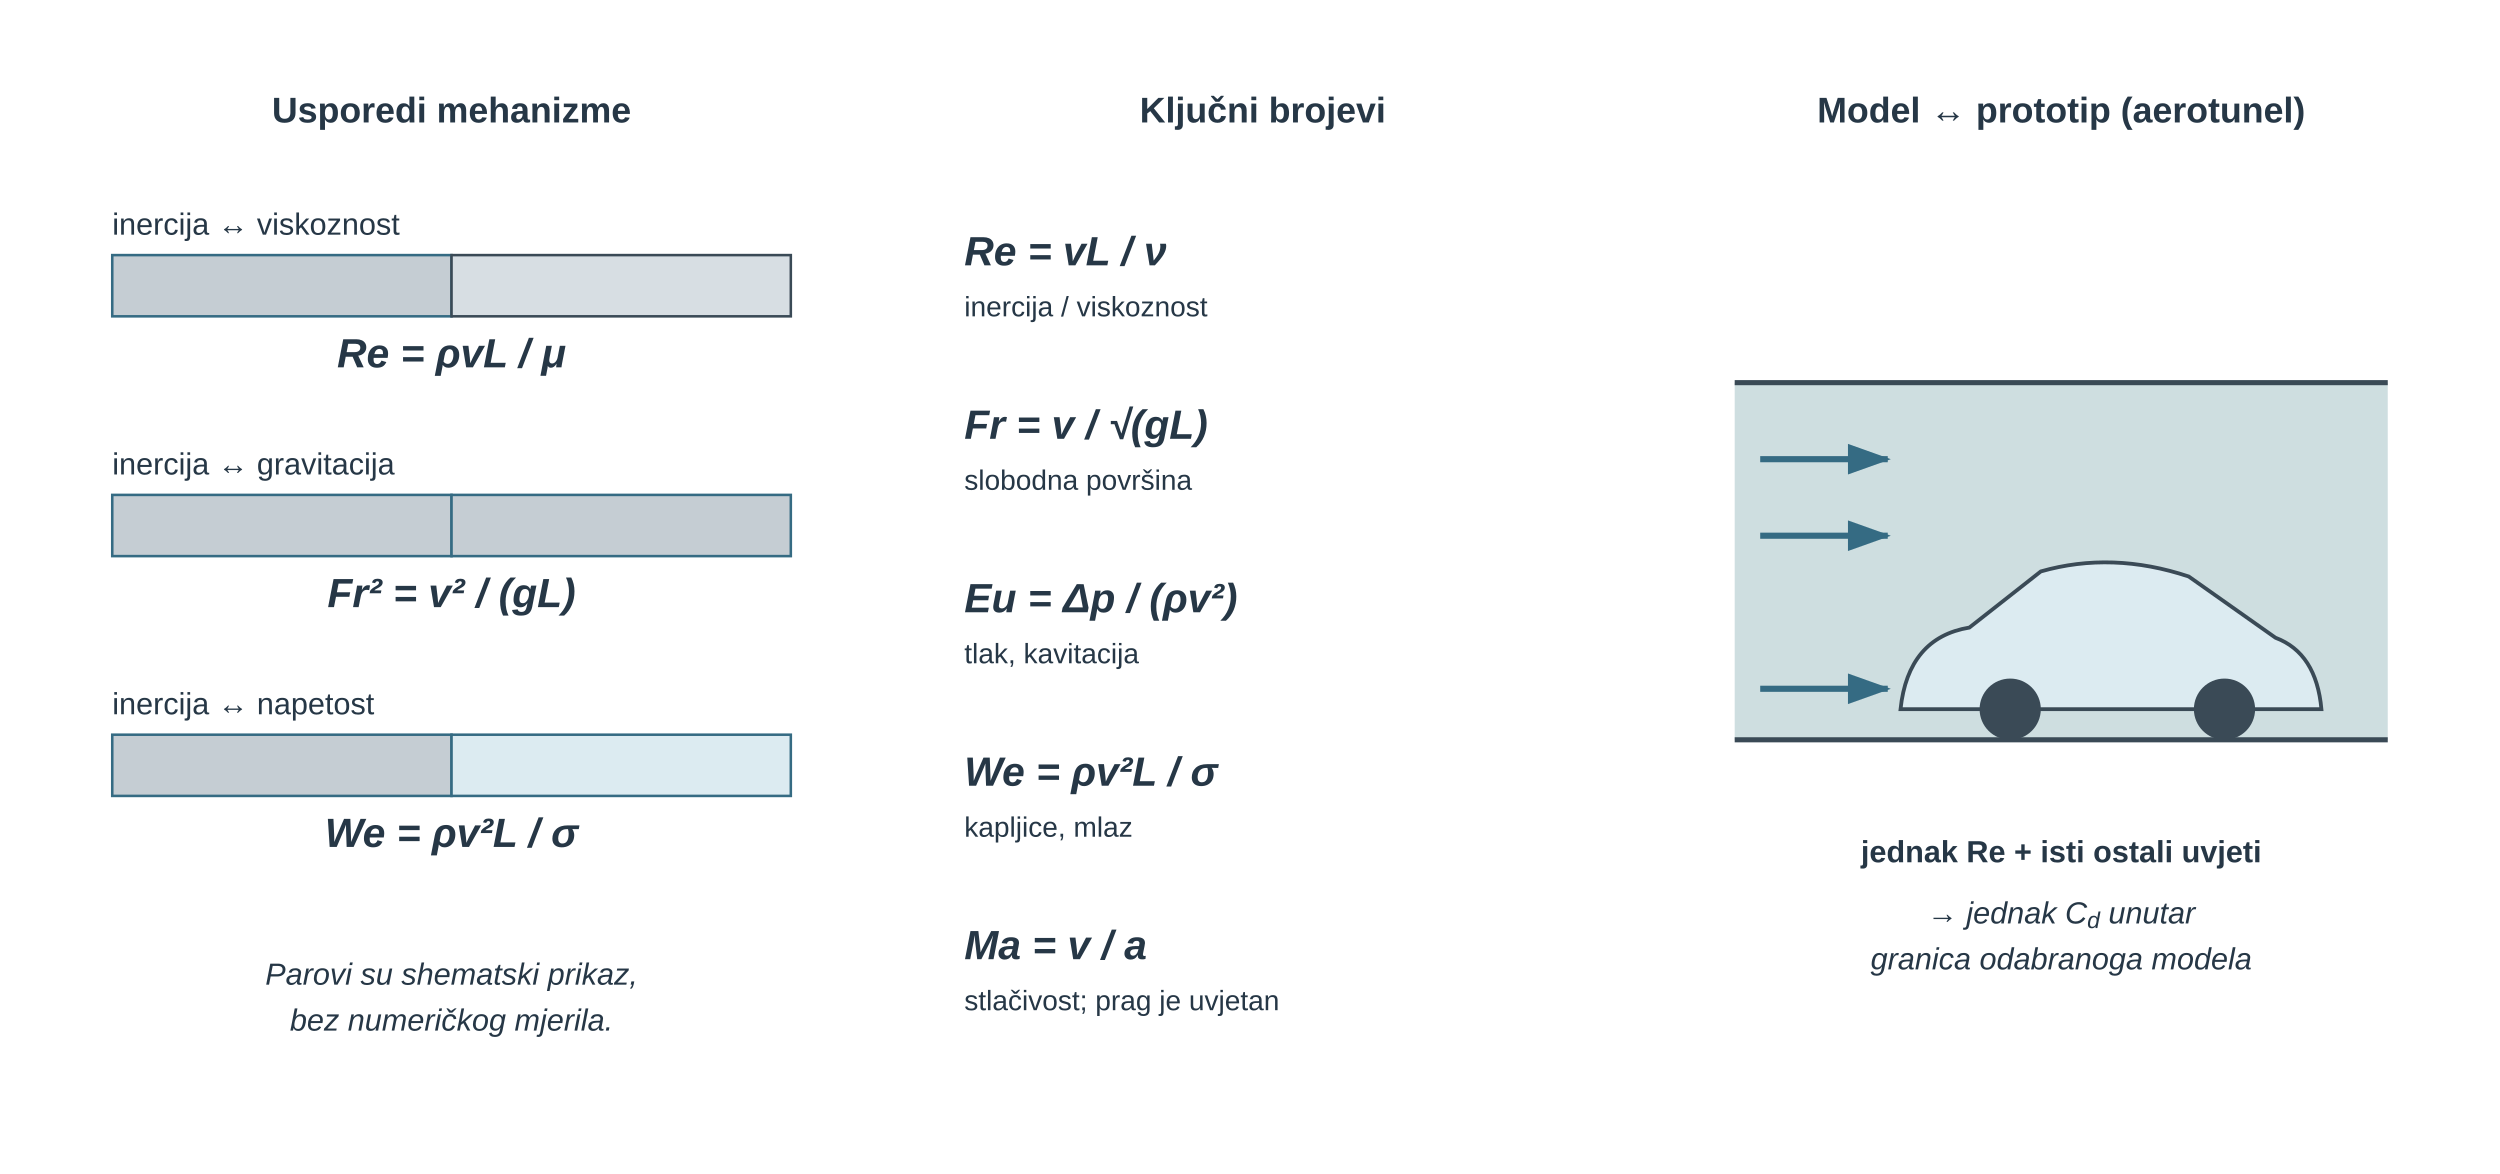
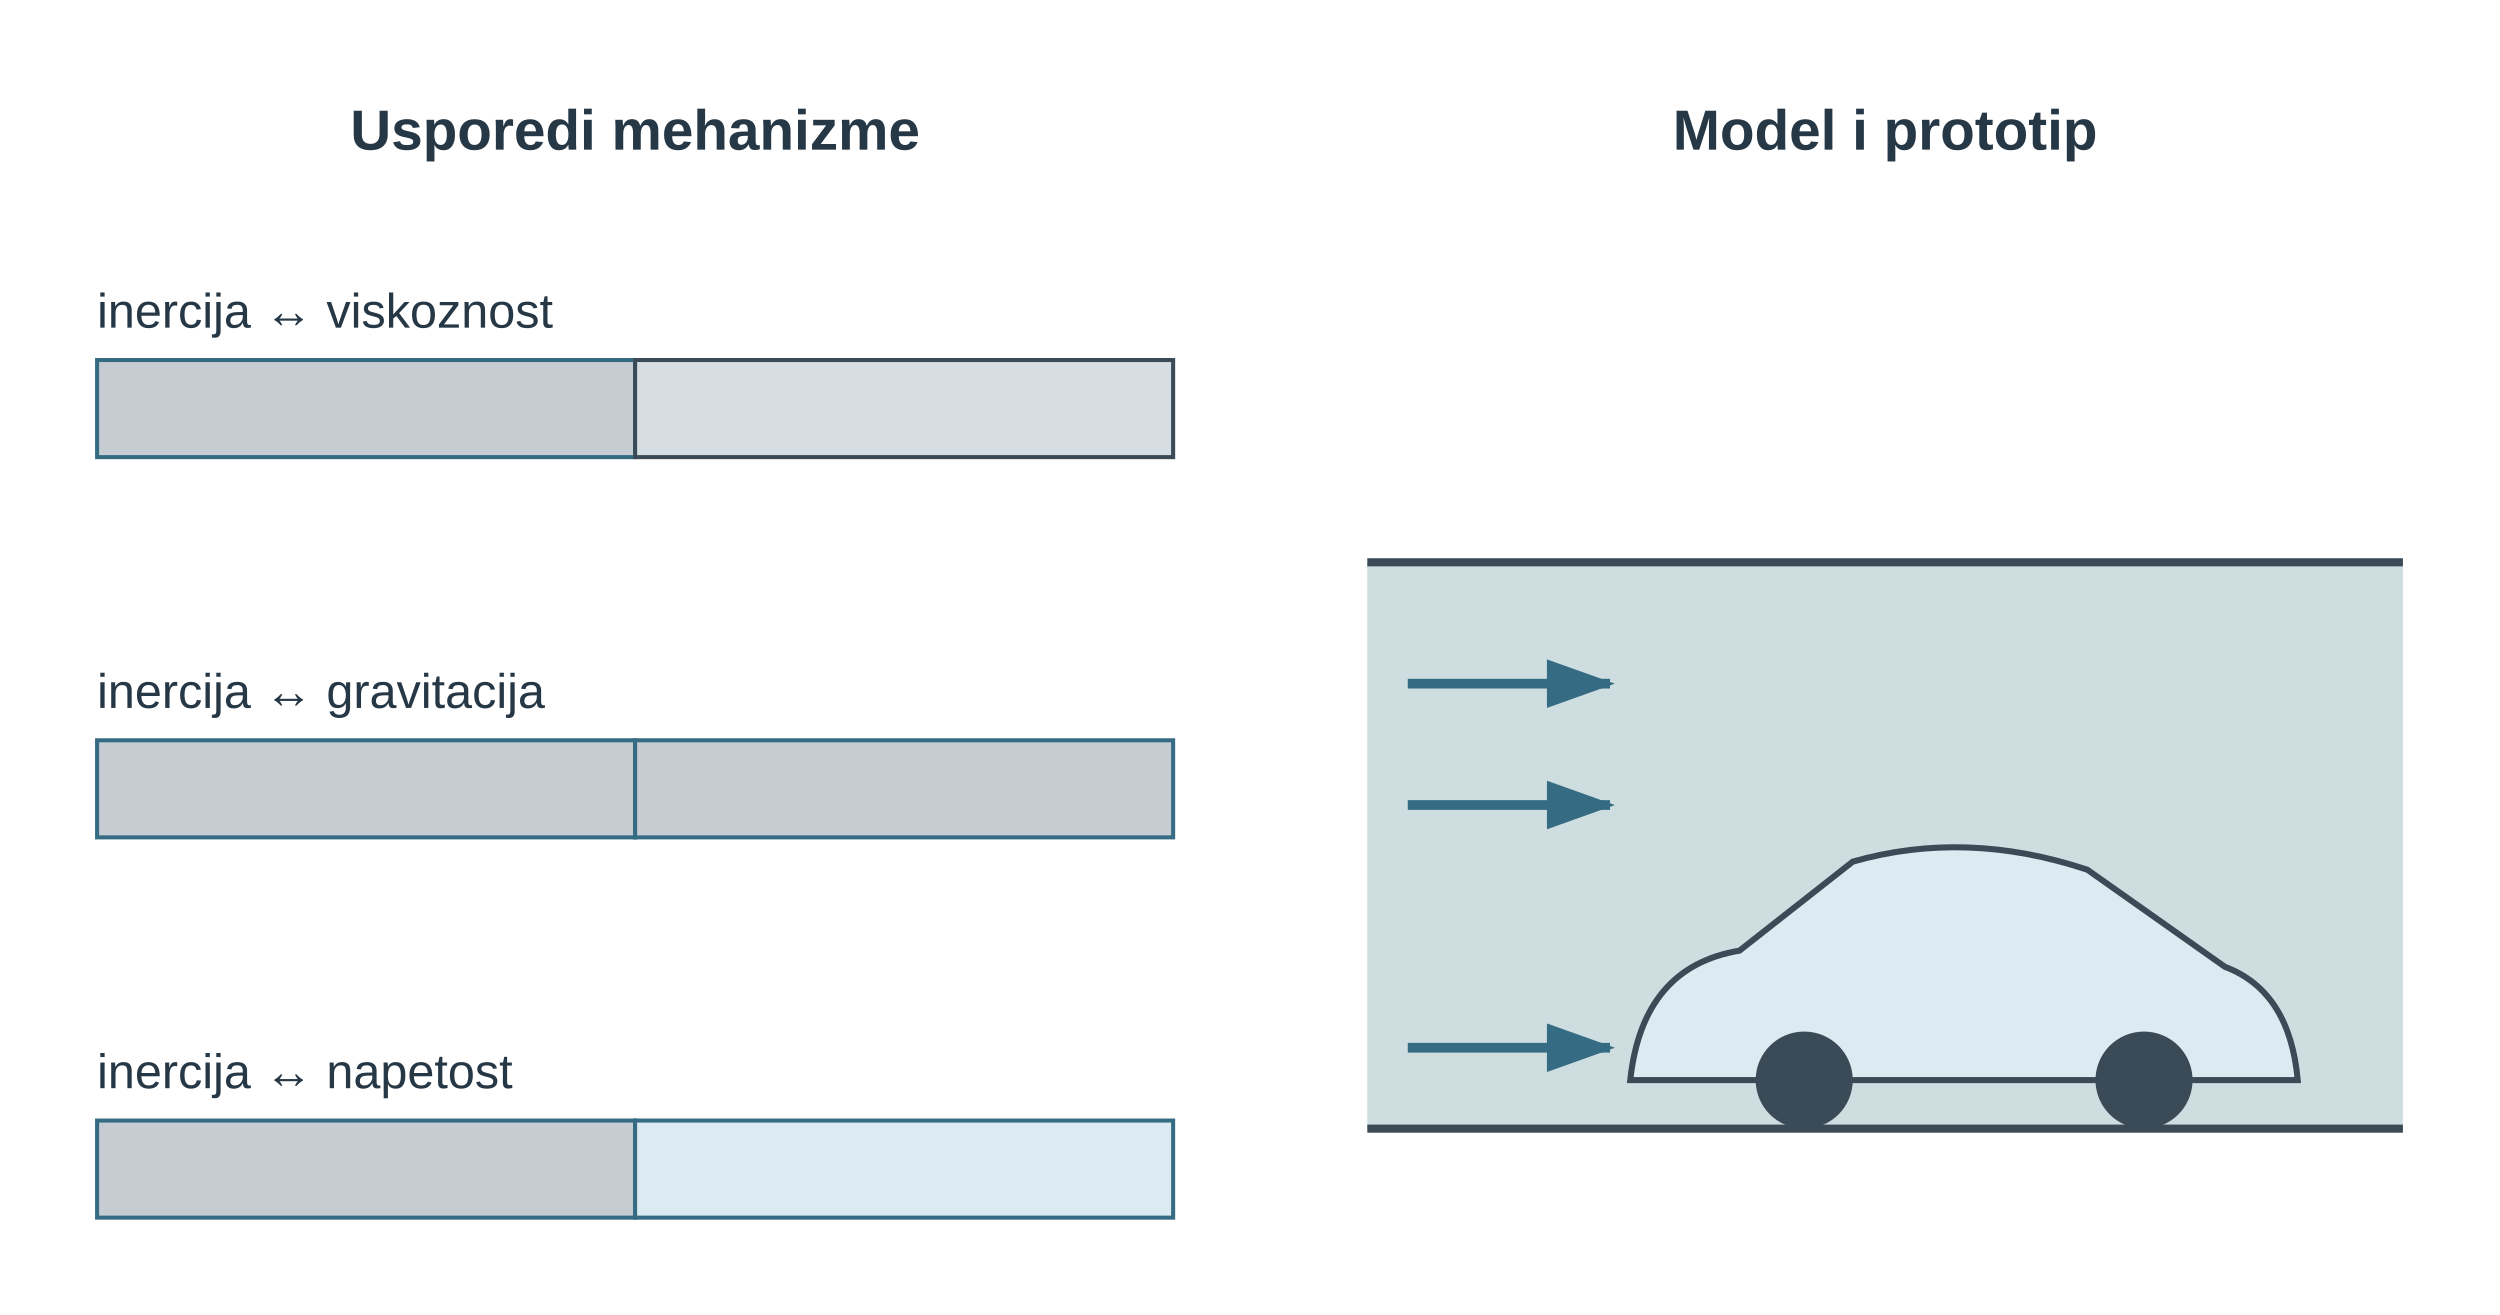
- <svg xmlns="http://www.w3.org/2000/svg" viewBox="0 0 980 460" role="img" aria-labelledby="u14fup_title u14fup_desc" preserveAspectRatio="xMidYMid meet" style="display:block;width:100%;max-width:980px;height:auto;">
+ <svg xmlns="http://www.w3.org/2000/svg" viewBox="0 0 618 325" role="img" aria-labelledby="u14fup_title u14fup_desc" preserveAspectRatio="xMidYMid meet" style="display:block;width:100%;max-width:618px;height:auto;">
  <defs>
    <marker id="u14fup_aR" markerWidth="7" markerHeight="5" refX="6.5" refY="2.5" orient="auto">
      <path d="M0,0 L0,5 L7,2.5 z" fill="#356b83" />
    </marker>
  </defs>
-   <text x="177" y="48" font-family="Arial, Liberation Sans, sans-serif" font-size="14" font-weight="700" text-anchor="middle" fill="#263746">Usporedi mehanizme</text>
-   <text x="44" y="92" font-family="Arial, Liberation Sans, sans-serif" font-size="12" fill="#263746">inercija ↔ viskoznost</text>
-   <rect x="44" y="100" width="133" height="24" fill="#c5cdd3" stroke="#356b83" stroke-width="1" />
-   <rect x="177" y="100" width="133" height="24" fill="#d7dee3" stroke="#3a4a56" stroke-width="1" />
-   <text x="177" y="144" font-family="Arial, Liberation Sans, sans-serif" font-size="16" font-style="italic" font-weight="700" text-anchor="middle" fill="#263746">Re = ρvL / μ</text>
-   <text x="44" y="186" font-family="Arial, Liberation Sans, sans-serif" font-size="12" fill="#263746">inercija ↔ gravitacija</text>
-   <rect x="44" y="194" width="133" height="24" fill="#c5cdd3" stroke="#356b83" stroke-width="1" />
-   <rect x="177" y="194" width="133" height="24" fill="#c5cdd3" stroke="#356b83" stroke-width="1" />
-   <text x="177" y="238" font-family="Arial, Liberation Sans, sans-serif" font-size="16" font-style="italic" font-weight="700" text-anchor="middle" fill="#263746">Fr² = v² / (gL)</text>
-   <text x="44" y="280" font-family="Arial, Liberation Sans, sans-serif" font-size="12" fill="#263746">inercija ↔ napetost</text>
-   <rect x="44" y="288" width="133" height="24" fill="#c5cdd3" stroke="#356b83" stroke-width="1" />
-   <rect x="177" y="288" width="133" height="24" fill="#dcebf1" stroke="#356b83" stroke-width="1" />
-   <text x="177" y="332" font-family="Arial, Liberation Sans, sans-serif" font-size="16" font-style="italic" font-weight="700" text-anchor="middle" fill="#263746">We = ρv²L / σ</text>
-   <text x="177" y="386" font-family="Arial, Liberation Sans, sans-serif" font-size="12" font-style="italic" text-anchor="middle" fill="#263746">Parovi su shematski prikaz,</text>
-   <text x="177" y="404" font-family="Arial, Liberation Sans, sans-serif" font-size="12" font-style="italic" text-anchor="middle" fill="#263746">bez numeričkog mjerila.</text>
-   <text x="495" y="48" font-family="Arial, Liberation Sans, sans-serif" font-size="14" font-weight="700" text-anchor="middle" fill="#263746">Ključni brojevi</text>
-   <text x="378" y="104" font-family="Arial, Liberation Sans, sans-serif" font-size="16" font-style="italic" font-weight="700" fill="#263746">Re = vL / ν</text>
-   <text x="378" y="124" font-family="Arial, Liberation Sans, sans-serif" font-size="11" fill="#263746">inercija / viskoznost</text>
-   <text x="378" y="172" font-family="Arial, Liberation Sans, sans-serif" font-size="16" font-style="italic" font-weight="700" fill="#263746">Fr = v / √(gL)</text>
-   <text x="378" y="192" font-family="Arial, Liberation Sans, sans-serif" font-size="11" fill="#263746">slobodna površina</text>
-   <text x="378" y="240" font-family="Arial, Liberation Sans, sans-serif" font-size="16" font-style="italic" font-weight="700" fill="#263746">Eu = Δp / (ρv²)</text>
-   <text x="378" y="260" font-family="Arial, Liberation Sans, sans-serif" font-size="11" fill="#263746">tlak, kavitacija</text>
-   <text x="378" y="308" font-family="Arial, Liberation Sans, sans-serif" font-size="16" font-style="italic" font-weight="700" fill="#263746">We = ρv²L / σ</text>
-   <text x="378" y="328" font-family="Arial, Liberation Sans, sans-serif" font-size="11" fill="#263746">kapljice, mlaz</text>
-   <text x="378" y="376" font-family="Arial, Liberation Sans, sans-serif" font-size="16" font-style="italic" font-weight="700" fill="#263746">Ma = v / a</text>
-   <text x="378" y="396" font-family="Arial, Liberation Sans, sans-serif" font-size="11" fill="#263746">stlačivost; prag je uvjetan</text>
-   <text x="808" y="48" font-family="Arial, Liberation Sans, sans-serif" font-size="14" font-weight="700" text-anchor="middle" fill="#263746">Model ↔ prototip (aerotunel)</text>
-   <rect x="680" y="150" width="256" height="140" fill="#cedee0" />
-   <path id="u14fup_tunnelwalls" d="M680 150 H936 M680 290 H936" fill="none" stroke="#3a4a56" stroke-width="2" />
-   <line x1="690" y1="180" x2="740" y2="180" stroke="#356b83" stroke-width="2.4" marker-end="url(#u14fup_aR)" />
-   <line x1="690" y1="210" x2="740" y2="210" stroke="#356b83" stroke-width="2.4" marker-end="url(#u14fup_aR)" />
-   <path d="M745,278 Q748,250 772,246 L800,224 Q828,216 858,226 L892,250 Q908,256 910,278 Z" fill="#dcebf1" stroke="#3a4a56" stroke-width="1.5" />
-   <circle cx="788" cy="278" r="12" fill="#3a4a56" />
-   <circle cx="872" cy="278" r="12" fill="#3a4a56" />
-   <line x1="690" y1="270" x2="740" y2="270" stroke="#356b83" stroke-width="2.4" marker-end="url(#u14fup_aR)" />
-   <text x="808" y="338" font-family="Arial, Liberation Sans, sans-serif" font-size="12" text-anchor="middle" fill="#263746">
-     <tspan font-weight="700">jednak Re + isti ostali uvjeti</tspan>
-   </text>
-   <text x="808" y="362" font-family="Arial, Liberation Sans, sans-serif" font-size="12" font-style="italic" text-anchor="middle" fill="#263746">→ jednak C<tspan baseline-shift="sub" font-size="0.75em">d</tspan> unutar</text>
-   <text x="808" y="380" font-family="Arial, Liberation Sans, sans-serif" font-size="12" font-style="italic" text-anchor="middle" fill="#263746">granica odabranoga modela</text>
+   <g id="u14fup_title-scene-1" transform="translate(-20 -11)">
+     <text x="177" y="48" font-family="Arial, Liberation Sans, sans-serif" font-size="14" font-weight="700" text-anchor="middle" fill="#263746">Usporedi mehanizme</text>
+     <text x="44" y="92" font-family="Arial, Liberation Sans, sans-serif" font-size="12" fill="#263746">inercija ↔ viskoznost</text>
+     <rect x="44" y="100" width="133" height="24" fill="#c5cdd3" stroke="#356b83" stroke-width="1" />
+     <rect x="177" y="100" width="133" height="24" fill="#d7dee3" stroke="#3a4a56" stroke-width="1" />
+     <text x="44" y="186" font-family="Arial, Liberation Sans, sans-serif" font-size="12" fill="#263746">inercija ↔ gravitacija</text>
+     <rect x="44" y="194" width="133" height="24" fill="#c5cdd3" stroke="#356b83" stroke-width="1" />
+     <rect x="177" y="194" width="133" height="24" fill="#c5cdd3" stroke="#356b83" stroke-width="1" />
+     <text x="44" y="280" font-family="Arial, Liberation Sans, sans-serif" font-size="12" fill="#263746">inercija ↔ napetost</text>
+     <rect x="44" y="288" width="133" height="24" fill="#c5cdd3" stroke="#356b83" stroke-width="1" />
+     <rect x="177" y="288" width="133" height="24" fill="#dcebf1" stroke="#356b83" stroke-width="1" />
+   </g>
+   <g id="u14fup_title-scene-2" transform="translate(-342 -11)">
+     <text x="808" y="48" font-family="Arial, Liberation Sans, sans-serif" font-size="14" font-weight="700" text-anchor="middle" fill="#263746">Model i prototip</text>
+     <rect x="680" y="150" width="256" height="140" fill="#cedee0" />
+     <path id="u14fup_tunnelwalls" d="M680 150 H936 M680 290 H936" fill="none" stroke="#3a4a56" stroke-width="2" />
+     <line x1="690" y1="180" x2="740" y2="180" stroke="#356b83" stroke-width="2.4" marker-end="url(#u14fup_aR)" />
+     <line x1="690" y1="210" x2="740" y2="210" stroke="#356b83" stroke-width="2.4" marker-end="url(#u14fup_aR)" />
+     <path d="M745,278 Q748,250 772,246 L800,224 Q828,216 858,226 L892,250 Q908,256 910,278 Z" fill="#dcebf1" stroke="#3a4a56" stroke-width="1.5" />
+     <circle cx="788" cy="278" r="12" fill="#3a4a56" />
+     <circle cx="872" cy="278" r="12" fill="#3a4a56" />
+     <line x1="690" y1="270" x2="740" y2="270" stroke="#356b83" stroke-width="2.4" marker-end="url(#u14fup_aR)" />
+   </g>
</svg>
